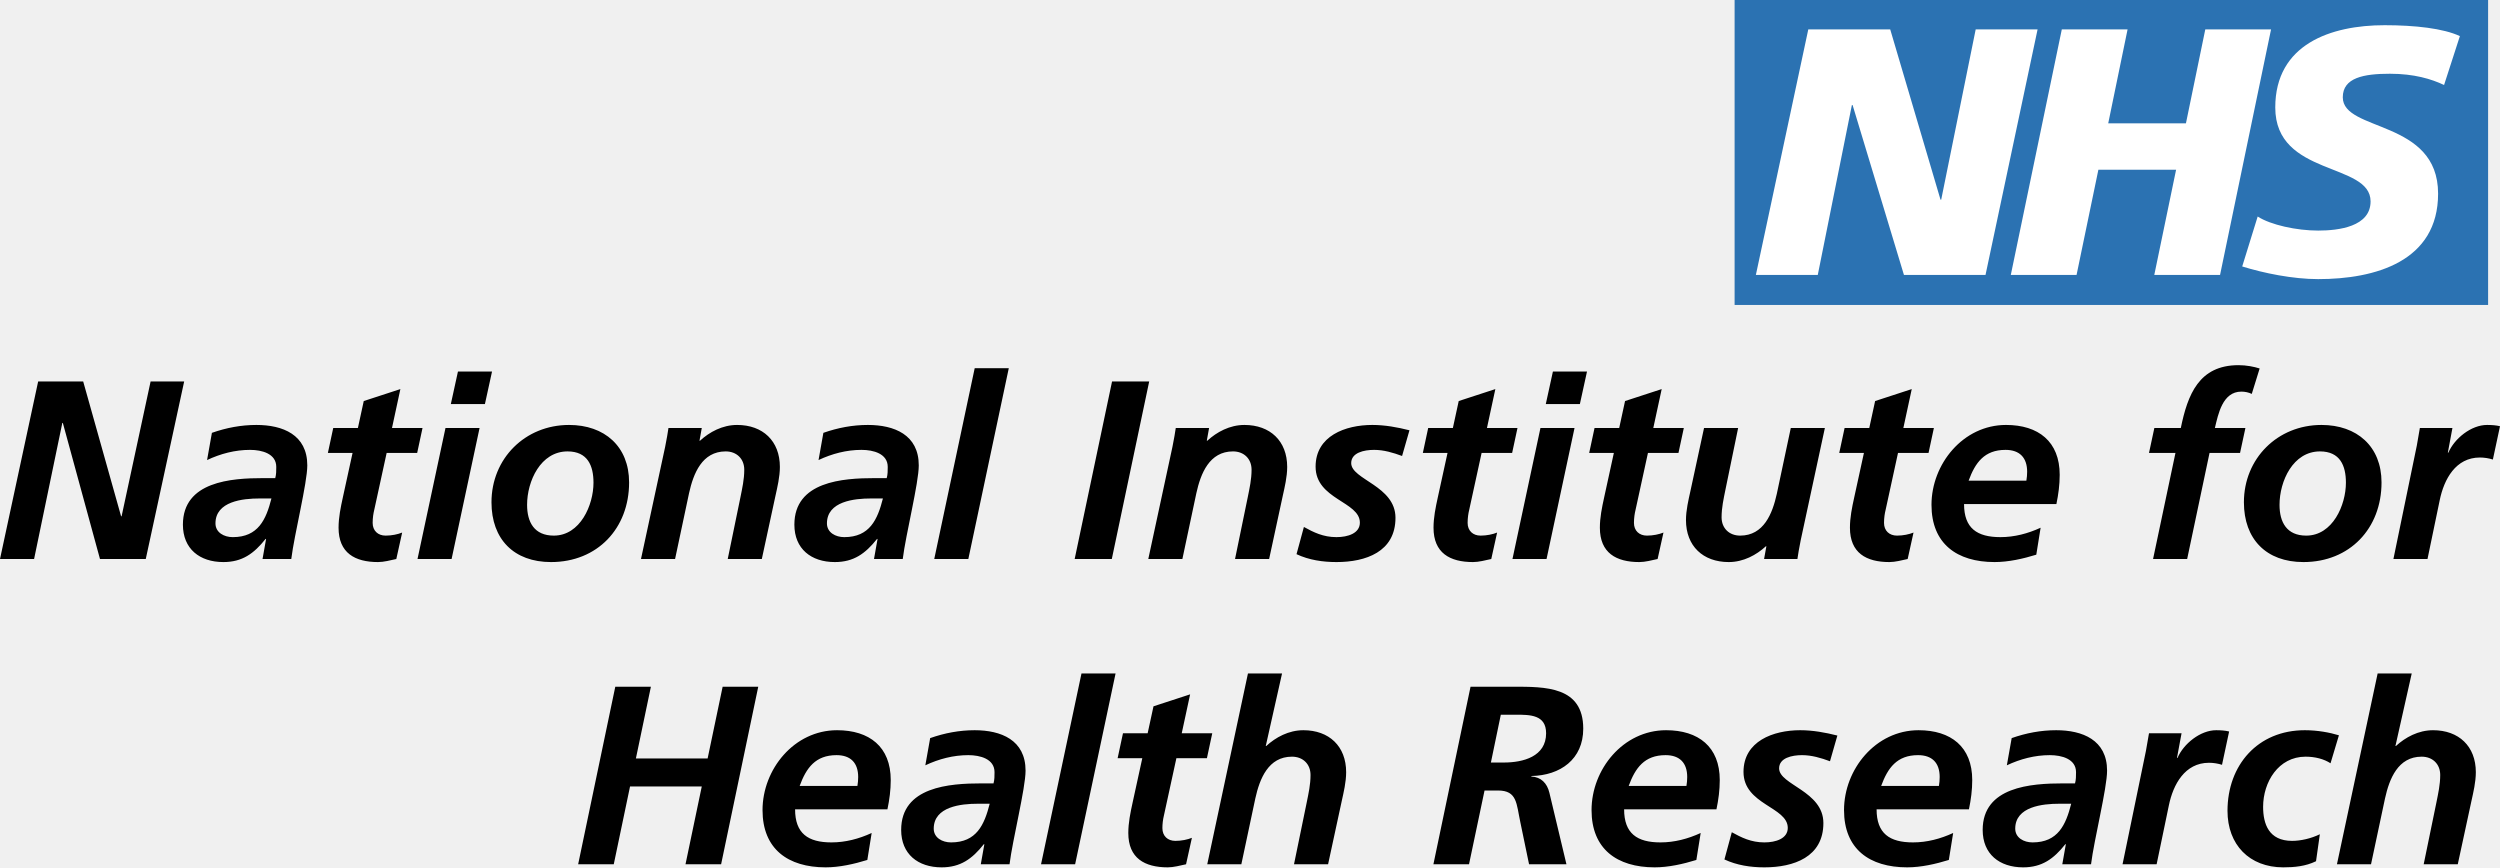
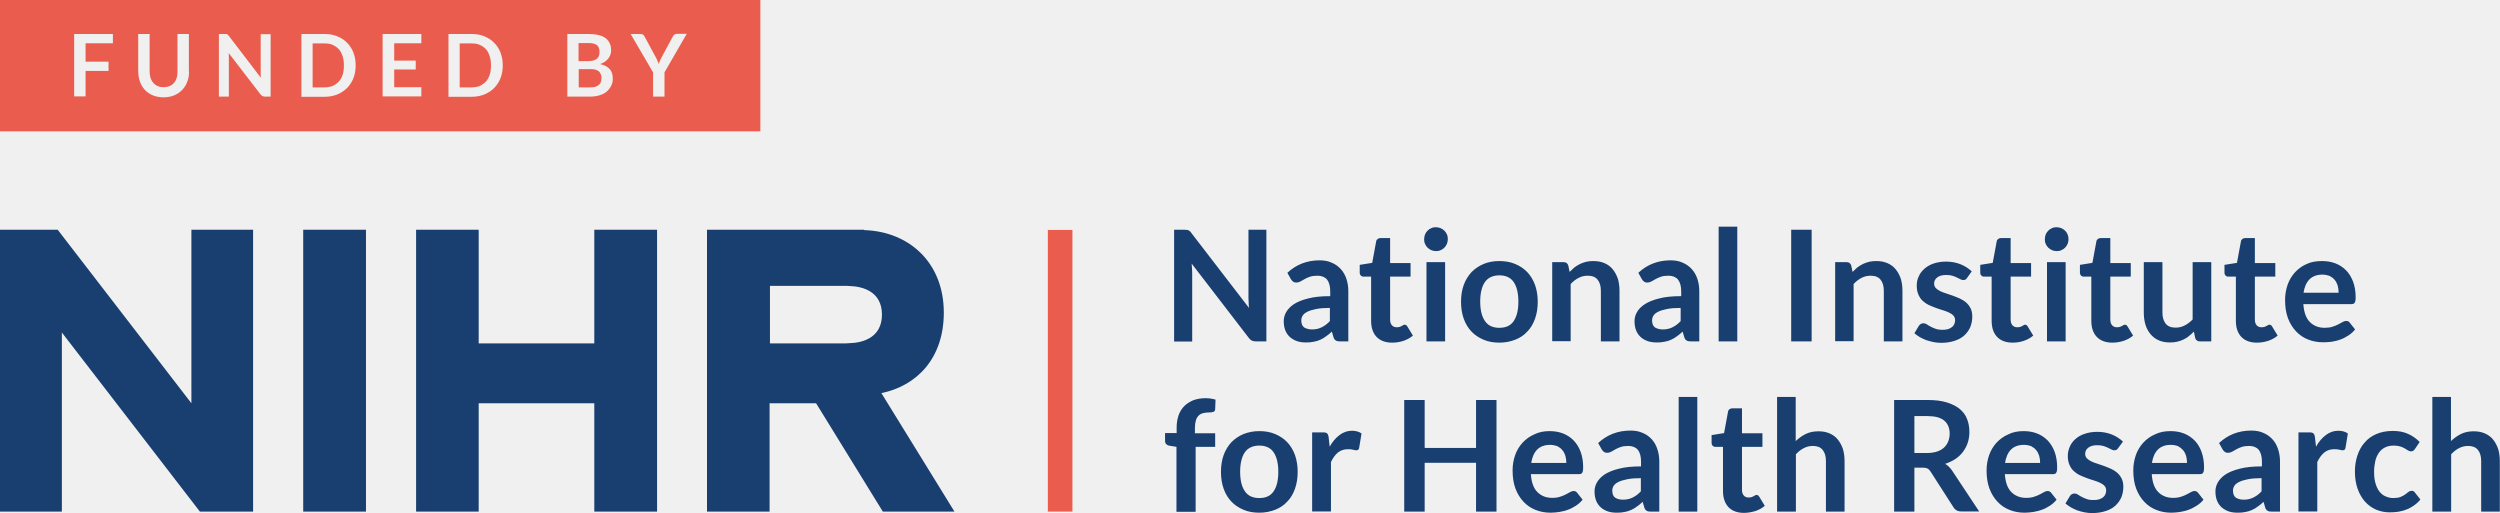
- <svg xmlns="http://www.w3.org/2000/svg" viewBox="0 0 612.792 212.599">
-   <path d="M9.354 93.5H20.39l9.291 33.049h.125l7.11-33.049h8.229l-9.416 43.523H24.507l-9.105-33.36h-.125l-6.921 33.36H0L9.354 93.5zM65.224 132.097h-.125c-2.868 3.617-5.736 5.675-10.351 5.675-5.8 0-9.915-3.242-9.915-9.167 0-10.601 11.847-11.41 19.704-11.41h2.93c.25-.874.25-1.809.25-2.745 0-3.241-3.493-4.178-6.423-4.178-3.678 0-7.233.937-10.538 2.495l1.185-6.672c3.555-1.247 7.172-1.933 10.912-1.933 6.423 0 12.471 2.37 12.471 9.915 0 4.302-3.18 16.898-3.928 22.946H64.35l.874-4.926zm-8.169-.437c6.235 0 8.169-4.302 9.478-9.477h-2.931c-4.054 0-10.787.686-10.787 6.111 0 2.245 2.119 3.366 4.24 3.366zM81.679 104.911h6.048l1.434-6.61 8.98-2.93-2.058 9.541h7.482l-1.309 6.11h-7.482l-3.056 14.03c-.187.748-.375 1.87-.375 3.118 0 1.932 1.31 3.118 3.18 3.118 1.497 0 2.993-.313 4.053-.749l-1.434 6.484c-1.434.313-3.055.749-4.489.749-5.674 0-9.666-2.245-9.666-8.418 0-2.494.5-4.927 1.061-7.482l2.369-10.85h-6.048l1.31-6.111zM109.196 104.911h8.355l-6.858 32.112h-8.356l6.859-32.112zm3.056-13.844h8.354l-1.746 7.981h-8.354l1.746-7.981zM154.203 118.254c0 11.287-7.794 19.518-19.142 19.518-9.104 0-14.591-5.612-14.591-14.653 0-10.726 8.231-18.957 19.019-18.957 8.666 0 14.714 5.238 14.714 14.092zm-8.729.063c0-4.177-1.434-7.67-6.36-7.67-6.61 0-9.915 7.295-9.915 13.096 0 4.239 1.746 7.545 6.547 7.545 6.485 0 9.728-7.485 9.728-12.971zM163.039 109.525c.375-1.934.687-3.617.811-4.614h8.167l-.56 3.118h.125c2.306-2.121 5.486-3.867 9.104-3.867 6.298 0 10.475 3.929 10.475 10.288 0 2.432-.624 4.989-1.06 6.984l-3.367 15.589h-8.356l3.118-15.151c.437-2.184.936-4.364.936-6.735 0-2.681-1.871-4.49-4.552-4.49-5.8 0-7.919 5.424-8.98 10.226l-3.428 16.15h-8.356l5.923-27.498zM215.105 132.097h-.125c-2.868 3.617-5.736 5.675-10.351 5.675-5.798 0-9.914-3.242-9.914-9.167 0-10.601 11.847-11.41 19.704-11.41h2.93c.25-.874.25-1.809.25-2.745 0-3.241-3.493-4.178-6.423-4.178-3.68 0-7.233.937-10.538 2.495l1.185-6.672c3.555-1.247 7.17-1.933 10.912-1.933 6.423 0 12.471 2.37 12.471 9.915 0 4.302-3.18 16.898-3.929 22.946h-7.045l.873-4.926zm-8.167-.437c6.235 0 8.167-4.302 9.478-9.477h-2.932c-4.052 0-10.787.686-10.787 6.111-.001 2.245 2.12 3.366 4.241 3.366zM238.913 90.257h8.356l-9.915 46.766h-8.356l9.915-46.766zM272.584 93.5h9.104l-9.166 43.523h-9.104l9.166-43.523zM287.387 109.525c.375-1.934.687-3.617.812-4.614h8.167l-.56 3.118h.125c2.308-2.121 5.487-3.867 9.104-3.867 6.296 0 10.477 3.929 10.477 10.288 0 2.432-.624 4.989-1.063 6.984l-3.364 15.589h-8.358l3.118-15.151c.438-2.184.935-4.364.935-6.735 0-2.681-1.869-4.49-4.552-4.49-5.797 0-7.919 5.424-8.979 10.226l-3.428 16.15h-8.356l5.922-27.498zM343.674 111.769c-2.183-.81-4.487-1.497-6.859-1.497-2.493 0-5.611.687-5.611 3.243 0 4.053 10.852 5.551 10.852 13.406 0 8.355-7.295 10.851-14.469 10.851-3.367 0-6.731-.499-9.789-1.933l1.809-6.673c2.369 1.31 4.738 2.493 7.98 2.493 2.808 0 5.739-.935 5.739-3.553 0-5.176-10.852-5.675-10.852-13.718 0-7.546 7.296-10.227 13.905-10.227 3.057 0 6.175.562 9.104 1.309l-1.809 6.299zM350.072 104.911h6.05l1.434-6.61 8.979-2.93-2.059 9.541h7.483l-1.309 6.11h-7.484l-3.057 14.03c-.186.748-.371 1.87-.371 3.118 0 1.932 1.309 3.118 3.179 3.118 1.498 0 2.992-.313 4.052-.749l-1.434 6.484c-1.435.313-3.054.749-4.488.749-5.675 0-9.667-2.245-9.667-8.418 0-2.494.5-4.927 1.06-7.482l2.372-10.85h-6.05l1.31-6.111zM377.589 104.911h8.354l-6.859 32.112h-8.354l6.859-32.112zm3.054-13.844h8.358l-1.748 7.981h-8.354l1.744-7.981zM390.846 104.911h6.047l1.434-6.61 8.982-2.93-2.059 9.541h7.481l-1.31 6.11h-7.481l-3.057 14.03c-.186.748-.374 1.87-.374 3.118 0 1.932 1.309 3.118 3.182 3.118 1.495 0 2.993-.313 4.053-.749l-1.435 6.484c-1.434.313-3.057.749-4.491.749-5.672 0-9.663-2.245-9.663-8.418 0-2.494.499-4.927 1.06-7.482l2.368-10.85h-6.047l1.31-6.111zM441.385 132.409c-.375 1.934-.688 3.617-.81 4.614h-8.169l.56-3.117h-.125c-2.308 2.12-5.486 3.866-9.104 3.866-6.299 0-10.477-3.929-10.477-10.289 0-2.432.624-4.989 1.06-6.983l3.367-15.588h8.358l-3.118 15.152c-.438 2.182-.938 4.364-.938 6.734 0 2.682 1.872 4.49 4.555 4.49 5.797 0 7.916-5.426 8.979-10.228l3.429-16.149h8.354l-5.921 27.498zM452.139 104.911h6.05l1.434-6.61 8.979-2.93-2.059 9.541h7.483l-1.309 6.11h-7.484l-3.054 14.03c-.188.748-.374 1.87-.374 3.118 0 1.932 1.309 3.118 3.179 3.118 1.498 0 2.992-.313 4.052-.749l-1.434 6.484c-1.434.313-3.054.749-4.488.749-5.675 0-9.663-2.245-9.663-8.418 0-2.494.496-4.927 1.06-7.482l2.368-10.85h-6.05l1.31-6.111zM481.423 123.555c0 5.924 3.178 8.104 8.914 8.104 3.432 0 6.735-.872 9.853-2.306l-1.06 6.609c-3.242.998-6.795 1.809-10.227 1.809-9.229 0-15.464-4.49-15.464-14.029 0-9.978 7.733-19.581 18.271-19.581 7.92 0 13.156 4.052 13.156 12.221 0 2.433-.311 4.802-.81 7.172h-22.633zm15.275-5.737c.125-.748.189-1.435.189-2.182 0-3.43-1.809-5.363-5.301-5.363-5.177 0-7.42 3.118-9.043 7.545h14.155zM533.241 111.021h-6.485l1.31-6.11h6.485c1.684-8.169 4.427-15.403 14.154-15.403 1.931 0 3.803.375 5.173.812l-1.931 6.235c-.749-.375-1.684-.562-2.557-.562-4.616 0-5.676 5.55-6.485 8.918h7.483l-1.313 6.11h-7.48l-5.486 26.001h-8.357l5.489-26.001zM583.752 118.254c0 11.287-7.795 19.518-19.143 19.518-9.104 0-14.59-5.612-14.59-14.653 0-10.726 8.229-18.957 19.017-18.957 8.67 0 14.716 5.238 14.716 14.092zm-8.729.063c0-4.177-1.434-7.67-6.36-7.67-6.61 0-9.913 7.295-9.913 13.096 0 4.239 1.744 7.545 6.546 7.545 6.485 0 9.727-7.485 9.727-12.971zM592.402 109.213c.25-1.372.5-2.806.746-4.302h7.983l-1.124 6.048h.125c1.498-3.493 5.611-6.797 9.479-6.797 1.06 0 2.183.062 3.182.312l-1.748 8.169c-.935-.312-2.119-.5-3.179-.5-5.925 0-8.793 5.301-9.853 10.475l-2.992 14.404h-8.355l5.736-27.809zM150.817 168.326h8.729l-3.678 17.583h17.583l3.68-17.583h8.729l-9.104 43.524h-8.729l3.99-19.081h-17.583l-3.992 19.081h-8.729l9.104-43.524zM194.89 198.38c0 5.925 3.18 8.107 8.916 8.107 3.43 0 6.735-.873 9.853-2.308l-1.061 6.61c-3.241.998-6.796 1.809-10.226 1.809-9.228 0-15.464-4.491-15.464-14.03 0-9.978 7.732-19.58 18.27-19.58 7.919 0 13.157 4.052 13.157 12.221 0 2.433-.312 4.802-.811 7.171H194.89zm15.277-5.736c.125-.749.187-1.435.187-2.184 0-3.428-1.809-5.361-5.301-5.361-5.174 0-7.42 3.118-9.042 7.545h14.156zM241.282 206.923h-.125c-2.868 3.617-5.736 5.676-10.351 5.676-5.798 0-9.915-3.243-9.915-9.168 0-10.599 11.849-11.411 19.706-11.411h2.93c.248-.871.248-1.809.248-2.743 0-3.243-3.491-4.178-6.421-4.178-3.68 0-7.234.935-10.54 2.493l1.186-6.671c3.553-1.248 7.17-1.933 10.912-1.933 6.421 0 12.471 2.368 12.471 9.913 0 4.302-3.18 16.898-3.929 22.948h-7.045l.873-4.926zm-8.169-.435c6.235 0 8.169-4.302 9.478-9.478h-2.931c-4.052 0-10.787.685-10.787 6.11 0 2.245 2.121 3.368 4.24 3.368zM265.089 165.083h8.355l-9.914 46.767h-8.356l9.915-46.767zM275.259 179.738h6.048l1.434-6.61 8.98-2.932-2.059 9.542h7.482l-1.309 6.11h-7.482l-3.055 14.03a13.218 13.218 0 0 0-.375 3.117c0 1.934 1.309 3.118 3.18 3.118 1.497 0 2.993-.313 4.052-.749l-1.434 6.485c-1.434.311-3.055.749-4.489.749-5.674 0-9.666-2.247-9.666-8.419 0-2.493.5-4.926 1.061-7.483l2.369-10.849h-6.048l1.311-6.109zM305.893 165.083h8.357l-3.991 17.771h.125c2.308-2.122 5.486-3.866 9.104-3.866 6.296 0 10.477 3.928 10.477 10.288 0 2.433-.624 4.99-1.063 6.984l-3.367 15.589h-8.354l3.117-15.153c.438-2.181.935-4.363.935-6.732 0-2.683-1.869-4.491-4.552-4.491-5.797 0-7.919 5.426-8.979 10.228l-3.429 16.149h-8.357l9.977-46.767zM360.454 168.326h10.288c8.045 0 17.337-.125 17.337 10.288 0 7.484-5.611 11.473-12.721 11.598v.125c2.369.124 3.866 1.622 4.427 3.991l4.178 17.522h-9.165l-2.122-10.228c-.995-4.612-.749-7.855-5.486-7.855h-3.304l-3.806 18.083h-8.729l9.103-43.524zm4.99 18.582h3.179c4.677 0 10.353-1.435 10.353-7.17 0-4.552-3.931-4.552-7.484-4.552h-3.617l-2.431 11.722zM398.099 198.38c0 5.925 3.178 8.107 8.914 8.107 3.432 0 6.735-.873 9.853-2.308l-1.06 6.61c-3.242.998-6.795 1.809-10.227 1.809-9.229 0-15.464-4.491-15.464-14.03 0-9.978 7.733-19.58 18.271-19.58 7.92 0 13.156 4.052 13.156 12.221 0 2.433-.311 4.802-.81 7.171h-22.633zm15.275-5.736c.125-.749.189-1.435.189-2.184 0-3.428-1.809-5.361-5.301-5.361-5.177 0-7.42 3.118-9.043 7.545h14.155zM448.561 186.597c-2.183-.813-4.487-1.498-6.859-1.498-2.493 0-5.611.685-5.611 3.242 0 4.053 10.852 5.551 10.852 13.406 0 8.357-7.295 10.852-14.469 10.852-3.367 0-6.731-.5-9.788-1.934l1.808-6.671c2.369 1.309 4.738 2.493 7.98 2.493 2.808 0 5.739-.935 5.739-3.556 0-5.173-10.852-5.673-10.852-13.717 0-7.545 7.296-10.227 13.905-10.227 3.058 0 6.175.56 9.104 1.309l-1.809 6.301zM459.985 198.38c0 5.925 3.179 8.107 8.915 8.107 3.432 0 6.735-.873 9.853-2.308l-1.06 6.61c-3.242.998-6.796 1.809-10.227 1.809-9.229 0-15.465-4.491-15.465-14.03 0-9.978 7.734-19.58 18.271-19.58 7.92 0 13.156 4.052 13.156 12.221 0 2.433-.311 4.802-.81 7.171h-22.633zm15.275-5.736c.125-.749.188-1.435.188-2.184 0-3.428-1.809-5.361-5.301-5.361-5.176 0-7.42 3.118-9.042 7.545h14.155zM506.377 206.923h-.125c-2.868 3.617-5.736 5.676-10.353 5.676-5.797 0-9.913-3.243-9.913-9.168 0-10.599 11.847-11.411 19.705-11.411h2.93c.249-.871.249-1.809.249-2.743 0-3.243-3.492-4.178-6.421-4.178-3.682 0-7.234.935-10.538 2.493l1.185-6.671c3.554-1.248 7.17-1.933 10.912-1.933 6.421 0 12.472 2.368 12.472 9.913 0 4.302-3.183 16.898-3.932 22.948h-7.045l.874-4.926zm-8.169-.435c6.235 0 8.169-4.302 9.478-9.478h-2.932c-4.053 0-10.787.685-10.787 6.11 0 2.245 2.122 3.368 4.241 3.368zM526.006 184.04c.25-1.373.499-2.808.749-4.302h7.98l-1.121 6.046h.125c1.495-3.492 5.611-6.795 9.479-6.795 1.06 0 2.18.063 3.179.311l-1.745 8.169c-.938-.311-2.122-.5-3.182-.5-5.925 0-8.793 5.301-9.853 10.478l-2.993 14.404h-8.354l5.736-27.811zM571.25 187.093c-1.62-1.06-3.803-1.62-6.11-1.62-6.671 0-10.413 6.236-10.413 12.286 0 4.177 1.373 8.354 7.109 8.354 2.059 0 4.612-.561 6.796-1.623l-.935 6.61c-2.558 1.248-5.301 1.498-8.044 1.498-8.294 0-13.656-5.551-13.656-13.845 0-11.223 7.42-19.766 18.957-19.766 3.117 0 6.11.56 8.354 1.248l-2.058 6.858zM582.799 165.083h8.354l-3.992 17.771h.125c2.309-2.122 5.49-3.866 9.104-3.866 6.3 0 10.478 3.928 10.478 10.288 0 2.433-.624 4.99-1.06 6.984l-3.367 15.589h-8.355l3.118-15.153c.436-2.181.935-4.363.935-6.732 0-2.683-1.872-4.491-4.552-4.491-5.8 0-7.919 5.426-8.979 10.228l-3.432 16.149h-8.354l9.977-46.767z" />
-   <path fill="#2B72B2" d="M425.181 0h184.694v74.749H425.181z" />
-   <path fill="#FFF" d="M443.24 7.214h20.086l12.324 41.722h.174l8.449-41.722h15.172l-12.761 60.169h-19.997L454.1 25.747h-.171l-8.36 41.636h-15.175zM505.381 7.214h16.122l-4.741 23.016h19.048l4.741-23.016h16.121l-12.498 60.169h-16.122l5.344-25.774h-19.048l-5.347 25.774h-16.118zM599.083 20.834c-3.103-1.466-7.329-2.758-13.275-2.758-6.379 0-11.552.947-11.552 5.774 0 8.534 23.362 5.345 23.362 23.619 0 16.638-15.434 20.947-29.396 20.947-6.208 0-13.36-1.464-18.618-3.103l3.79-12.241c3.188 2.069 9.569 3.448 14.828 3.448 4.999 0 12.846-.948 12.846-7.155 0-9.655-23.362-6.033-23.362-23.015 0-15.517 13.619-20.172 26.809-20.172 7.414 0 14.396.776 18.445 2.673l-3.877 11.983z" />
+ <svg xmlns="http://www.w3.org/2000/svg" viewBox="0 0 1381.9 283.5">
+   <path fill="#193F70" d="M105.8 127v95.9L31.9 127H0v155.8h34.2v-99l76.3 99h29.4V127zM167.6 127h34.7v155.8h-34.7zM328.5 127v62.8h-63.9V127H230v155.8h34.6v-59.9h63.9v59.9h34.7V127zM469.5 189.7l-1.8.1h-42.1V158h42.1l1.8.1c7.5.2 18 3.1 18 15.8 0 12.7-10.5 15.6-18 15.8m17.7 27.6c19.8-4.1 34.5-19.4 34.5-44.5 0-28-19.6-44.9-44-45.6v-.2h-86.9v155.8h34.6v-59.9h25.7l36.9 59.9h39.6l-40.4-65.5zM656.2 127.1c.3 0 .6.1.9.3.3.1.5.3.8.6.3.2.5.6.8 1l31.7 41.2c-.1-1-.2-2-.2-2.9 0-.9-.1-1.8-.1-2.7V127h9.9v61.7h-5.8c-.9 0-1.6-.1-2.2-.4-.6-.3-1.2-.8-1.7-1.5l-31.6-41.1c.1.9.1 1.8.2 2.7 0 .9.1 1.7.1 2.5v37.9h-10V127h5.9c.5 0 1 .1 1.3.1M725.2 182.1c1.1 0 2-.1 2.9-.3.9-.2 1.7-.5 2.5-.9s1.6-.9 2.3-1.4c.7-.6 1.5-1.2 2.2-2v-7.3c-3 0-5.5.2-7.5.6-2 .4-3.7.9-4.9 1.5-1.2.6-2.1 1.3-2.6 2.1s-.8 1.7-.8 2.6c0 1.9.5 3.2 1.6 4 1.2.7 2.6 1.1 4.3 1.1m20.1 6.6h-4.6c-1 0-1.7-.1-2.3-.5-.6-.3-1-.9-1.3-1.8l-.9-3.1c-1.1 1-2.1 1.9-3.2 2.6-1 .8-2.1 1.4-3.2 1.9s-2.3.9-3.6 1.1c-1.3.3-2.7.4-4.2.4-1.8 0-3.5-.2-5-.7-1.5-.5-2.8-1.3-3.9-2.2-1.1-1-2-2.2-2.6-3.7-.6-1.5-.9-3.2-.9-5.2 0-1.6.4-3.3 1.3-4.9.9-1.6 2.3-3.1 4.2-4.4 2-1.3 4.6-2.4 7.9-3.2 3.3-.9 7.4-1.3 12.3-1.3v-2.6c0-2.9-.6-5.1-1.8-6.6-1.2-1.4-3-2.1-5.3-2.1-1.7 0-3.1.2-4.2.6-1.1.4-2.1.8-2.9 1.3-.8.5-1.6.9-2.3 1.3-.7.4-1.5.6-2.3.6-.7 0-1.3-.2-1.8-.6-.5-.4-.9-.8-1.2-1.4l-1.9-3.4c4.9-4.6 10.9-6.9 17.8-6.9 2.5 0 4.8.4 6.7 1.3 2 .8 3.6 2 5 3.5s2.4 3.3 3.1 5.3c.7 2.1 1.1 4.4 1.1 6.8v27.9zM769.5 189.4c-3.7 0-6.6-1.1-8.6-3.2s-3-5.1-3-8.9v-24.4h-4.3c-.6 0-1-.2-1.4-.6-.4-.4-.6-.9-.6-1.7v-4.2l6.9-1.1 2.2-11.9c.1-.6.4-1 .8-1.3.4-.3.9-.5 1.5-.5h5.4v13.8h11.3v7.5h-11.3v23.7c0 1.4.3 2.4 1 3.2.7.8 1.6 1.1 2.7 1.1.6 0 1.2-.1 1.6-.2.4-.2.8-.3 1.1-.5.3-.2.6-.3.9-.5.2-.2.5-.2.8-.2.3 0 .6.1.8.2.2.2.4.4.6.7l3.1 5.1c-1.5 1.3-3.2 2.2-5.2 2.9-2.1.7-4.2 1-6.3 1M798.8 188.7h-10.3v-43.8h10.3v43.8zm1.5-56.5c0 .9-.2 1.8-.5 2.6-.4.8-.8 1.5-1.4 2.1-.6.6-1.3 1.1-2.1 1.4-.8.4-1.7.5-2.6.5-.9 0-1.7-.2-2.5-.5-.8-.4-1.5-.8-2.1-1.4-.6-.6-1.1-1.3-1.4-2.1-.4-.8-.5-1.6-.5-2.6 0-.9.2-1.8.5-2.6s.8-1.5 1.4-2.1c.6-.6 1.3-1.1 2.1-1.4.8-.4 1.6-.5 2.5-.5.9 0 1.8.2 2.6.5.8.4 1.5.8 2.1 1.4.6.6 1.1 1.3 1.4 2.1.4.8.5 1.7.5 2.6M828.8 181.2c3.6 0 6.2-1.2 7.9-3.7 1.7-2.5 2.6-6 2.6-10.8 0-4.7-.9-8.3-2.6-10.8-1.7-2.5-4.4-3.7-7.9-3.7-3.6 0-6.3 1.3-8 3.7-1.7 2.5-2.6 6.1-2.6 10.8 0 4.7.9 8.3 2.6 10.7 1.7 2.6 4.4 3.8 8 3.8m0-36.9c3.2 0 6.1.5 8.7 1.6 2.6 1.1 4.8 2.5 6.7 4.5 1.8 1.9 3.3 4.3 4.3 7.1s1.5 5.9 1.5 9.3c0 3.5-.5 6.6-1.5 9.4-1 2.8-2.4 5.2-4.3 7.1-1.8 2-4.1 3.5-6.7 4.5-2.6 1-5.5 1.6-8.7 1.6-3.2 0-6.1-.5-8.7-1.6-2.6-1.1-4.9-2.6-6.7-4.5-1.9-2-3.3-4.3-4.3-7.1s-1.5-5.9-1.5-9.4.5-6.6 1.5-9.3c1-2.8 2.5-5.1 4.3-7.1 1.9-1.9 4.1-3.4 6.7-4.5 2.6-1.1 5.5-1.6 8.7-1.6M858 188.7v-43.8h6.3c1.3 0 2.2.6 2.6 1.9l.7 3.5c.9-.9 1.8-1.7 2.7-2.5 1-.7 2-1.4 3.1-1.9s2.2-.9 3.4-1.2c1.2-.3 2.6-.4 4-.4 2.3 0 4.4.4 6.2 1.2 1.8.8 3.3 1.9 4.5 3.4 1.2 1.5 2.1 3.2 2.8 5.2.6 2 .9 4.3.9 6.7v27.9h-10.3v-27.9c0-2.7-.6-4.7-1.8-6.2-1.2-1.5-3-2.2-5.5-2.2-1.8 0-3.5.4-5 1.2-1.6.8-3 1.9-4.4 3.4v31.6H858zM919.1 182.1c1.1 0 2-.1 2.9-.3.9-.2 1.7-.5 2.5-.9s1.6-.9 2.3-1.4c.7-.6 1.5-1.2 2.2-2v-7.3c-3 0-5.5.2-7.5.6-2 .4-3.7.9-4.9 1.5-1.2.6-2.1 1.3-2.6 2.1s-.8 1.7-.8 2.6c0 1.9.5 3.2 1.6 4 1.2.7 2.6 1.1 4.3 1.1m20.1 6.6h-4.6c-1 0-1.8-.1-2.3-.5-.6-.3-1-.9-1.3-1.8l-.9-3.1c-1.1 1-2.1 1.9-3.2 2.6-1 .8-2.1 1.4-3.2 1.9s-2.3.9-3.6 1.1c-1.3.3-2.7.4-4.2.4-1.8 0-3.5-.2-5-.7-1.5-.5-2.9-1.3-3.9-2.2-1.1-1-2-2.2-2.6-3.7-.6-1.5-.9-3.2-.9-5.2 0-1.6.4-3.3 1.3-4.9.9-1.6 2.3-3.1 4.3-4.4 2-1.3 4.6-2.4 7.9-3.2 3.3-.9 7.4-1.3 12.3-1.3v-2.6c0-2.9-.6-5.1-1.8-6.6-1.2-1.4-3-2.1-5.3-2.1-1.7 0-3.1.2-4.2.6-1.1.4-2.1.8-2.9 1.3-.8.5-1.6.9-2.3 1.3-.7.4-1.5.6-2.3.6-.7 0-1.3-.2-1.8-.6-.5-.4-.9-.8-1.2-1.4l-1.9-3.4c4.9-4.6 10.9-6.9 17.8-6.9 2.5 0 4.8.4 6.7 1.3 2 .8 3.6 2 5 3.5s2.4 3.3 3.1 5.3c.7 2.1 1.1 4.4 1.1 6.8v27.9zM950 125.3h10.3v63.4H950zM990.1 127h11.3v61.7h-11.3zM1014.4 188.7v-43.8h6.3c1.3 0 2.2.6 2.6 1.9l.7 3.5c.9-.9 1.8-1.7 2.7-2.5 1-.7 2-1.4 3.1-1.9s2.2-.9 3.4-1.2c1.2-.3 2.6-.4 4-.4 2.3 0 4.4.4 6.2 1.2 1.8.8 3.3 1.9 4.5 3.4 1.2 1.5 2.1 3.2 2.8 5.2.6 2 .9 4.3.9 6.7v27.9h-10.3v-27.9c0-2.7-.6-4.7-1.8-6.2-1.2-1.5-3-2.2-5.5-2.2-1.8 0-3.5.4-5 1.2-1.6.8-3 1.9-4.4 3.4v31.6h-10.2zM1087.4 153.5c-.3.5-.6.8-.9 1-.3.2-.7.3-1.2.3s-1-.1-1.6-.4l-2-1c-.8-.4-1.6-.7-2.6-1-1-.3-2.1-.4-3.4-.4-2 0-3.6.4-4.8 1.3-1.2.9-1.8 2-1.8 3.5 0 .9.3 1.7.9 2.4.6.6 1.4 1.2 2.4 1.7s2.1.9 3.4 1.3c1.2.4 2.5.8 3.8 1.3 1.3.5 2.6 1 3.9 1.6 1.2.6 2.4 1.3 3.4 2.2 1 .9 1.8 2 2.4 3.2.6 1.2.9 2.8.9 4.5 0 2.1-.4 4-1.1 5.8-.8 1.8-1.9 3.3-3.3 4.6-1.4 1.3-3.2 2.3-5.4 3-2.1.7-4.6 1.1-7.3 1.1-1.5 0-2.9-.1-4.3-.4-1.4-.3-2.8-.7-4.1-1.1-1.3-.5-2.5-1.1-3.6-1.7-1.1-.7-2.1-1.4-2.9-2.1l2.4-4c.3-.5.7-.9 1.1-1.1.4-.3.9-.4 1.6-.4s1.2.2 1.8.6c.6.4 1.2.8 2 1.2.7.4 1.6.8 2.7 1.2 1 .4 2.3.6 3.9.6 1.2 0 2.3-.1 3.2-.4.9-.3 1.6-.7 2.2-1.2.6-.5 1-1.1 1.2-1.7.3-.6.4-1.3.4-2 0-1-.3-1.9-.9-2.5-.6-.7-1.4-1.2-2.4-1.7s-2.1-.9-3.4-1.3c-1.3-.4-2.6-.8-3.9-1.3-1.3-.5-2.6-1-3.9-1.6-1.3-.6-2.4-1.4-3.4-2.3-1-.9-1.8-2.1-2.4-3.5-.6-1.4-.9-3-.9-4.9 0-1.8.3-3.5 1.1-5.1.7-1.6 1.7-3 3.1-4.2 1.3-1.2 3-2.2 5-2.9 2-.7 4.4-1.1 7-1.1 2.9 0 5.6.5 8.1 1.5 2.4 1 4.4 2.3 6.1 3.9l-2.5 3.5zM1112.5 189.4c-3.7 0-6.6-1.1-8.6-3.2s-3-5.1-3-8.9v-24.4h-4.3c-.6 0-1-.2-1.4-.6-.4-.4-.6-.9-.6-1.7v-4.2l6.9-1.1 2.2-11.9c.1-.6.4-1 .8-1.3.4-.3.9-.5 1.5-.5h5.4v13.8h11.3v7.5h-11.3v23.7c0 1.4.3 2.4 1 3.2.7.8 1.6 1.1 2.7 1.1.6 0 1.2-.1 1.6-.2.4-.2.8-.3 1.1-.5.3-.2.6-.3.9-.5.2-.2.5-.2.7-.2.3 0 .6.1.8.2.2.2.4.4.6.7l3.1 5.1c-1.5 1.3-3.2 2.2-5.2 2.9-2 .7-4.1 1-6.2 1M1141.8 188.7h-10.3v-43.8h10.3v43.8zm1.6-56.5c0 .9-.2 1.8-.5 2.6-.4.8-.8 1.5-1.4 2.1-.6.6-1.3 1.1-2.1 1.4-.8.4-1.7.5-2.6.5-.9 0-1.7-.2-2.5-.5-.8-.4-1.5-.8-2.1-1.4-.6-.6-1.1-1.3-1.4-2.1-.4-.8-.5-1.6-.5-2.6 0-.9.2-1.8.5-2.6s.8-1.5 1.4-2.1c.6-.6 1.3-1.1 2.1-1.4.8-.4 1.6-.5 2.5-.5.9 0 1.8.2 2.6.5.8.4 1.5.8 2.1 1.4.6.6 1.1 1.3 1.4 2.1.3.8.5 1.7.5 2.6M1167.6 189.4c-3.7 0-6.6-1.1-8.6-3.2s-3-5.1-3-8.9v-24.4h-4.3c-.6 0-1-.2-1.4-.6-.4-.4-.6-.9-.6-1.7v-4.2l6.9-1.1 2.2-11.9c.1-.6.4-1 .8-1.3.4-.3.9-.5 1.5-.5h5.4v13.8h11.3v7.5h-11.3v23.7c0 1.4.3 2.4 1 3.2.7.8 1.6 1.1 2.7 1.1.6 0 1.2-.1 1.6-.2.4-.2.8-.3 1.1-.5.3-.2.6-.3.9-.5.2-.2.5-.2.8-.2.3 0 .6.1.8.2.2.2.4.4.6.7l3.1 5.1c-1.5 1.3-3.2 2.2-5.2 2.9-2.2.7-4.2 1-6.3 1M1195.3 144.9v27.8c0 2.7.6 4.7 1.8 6.2 1.2 1.5 3 2.2 5.5 2.2 1.8 0 3.5-.4 5-1.2 1.6-.8 3-1.9 4.4-3.3v-31.7h10.3v43.8h-6.3c-1.3 0-2.2-.6-2.6-1.9l-.7-3.5c-.9.9-1.8 1.7-2.8 2.5-.9.8-2 1.4-3 1.9-1.1.5-2.2.9-3.5 1.2-1.2.3-2.6.4-4 .4-2.3 0-4.4-.4-6.2-1.2-1.8-.8-3.3-2-4.5-3.4-1.2-1.5-2.2-3.2-2.8-5.3-.6-2-.9-4.3-.9-6.7v-27.8h10.3zM1247.5 189.4c-3.7 0-6.6-1.1-8.6-3.2s-3-5.1-3-8.9v-24.4h-4.3c-.6 0-1-.2-1.4-.6-.4-.4-.6-.9-.6-1.7v-4.2l6.9-1.1 2.2-11.9c.1-.6.4-1 .8-1.3.4-.3.9-.5 1.5-.5h5.4v13.8h11.3v7.5h-11.3v23.7c0 1.4.3 2.4 1 3.2.7.8 1.6 1.1 2.7 1.1.6 0 1.2-.1 1.6-.2.4-.2.8-.3 1.1-.5.3-.2.6-.3.9-.5.2-.2.5-.2.8-.2.3 0 .6.1.8.2.2.2.4.4.6.7l3.1 5.1c-1.5 1.3-3.2 2.2-5.2 2.9-2.2.7-4.2 1-6.3 1M1283.7 151.8c-3 0-5.4.9-7.1 2.6-1.7 1.7-2.8 4.2-3.3 7.4h19.4c0-1.4-.2-2.6-.5-3.9-.4-1.2-.9-2.3-1.7-3.2-.7-.9-1.7-1.6-2.8-2.2-1.2-.4-2.5-.7-4-.7m-.2-7.5c2.7 0 5.2.4 7.5 1.3s4.2 2.2 5.9 3.9c1.6 1.7 2.9 3.8 3.8 6.2.9 2.5 1.4 5.3 1.4 8.4 0 .8 0 1.5-.1 2s-.2.9-.4 1.2c-.2.3-.4.5-.7.6-.3.1-.7.2-1.2.2h-26.5c.3 4.5 1.5 7.8 3.6 9.9 2.1 2.1 4.8 3.2 8.2 3.2 1.7 0 3.1-.2 4.3-.6 1.2-.4 2.3-.8 3.2-1.3.9-.5 1.7-.9 2.4-1.3s1.3-.6 2-.6c.4 0 .8.1 1.1.2.3.2.6.4.8.7l3 3.8c-1.1 1.4-2.4 2.5-3.8 3.4-1.4.9-2.9 1.7-4.4 2.2-1.5.6-3.1.9-4.7 1.2-1.6.2-3.2.3-4.7.3-3 0-5.8-.5-8.3-1.5-2.6-1-4.8-2.5-6.7-4.5-1.9-2-3.4-4.4-4.5-7.3-1.1-2.9-1.6-6.3-1.6-10.1 0-3 .5-5.8 1.4-8.4.9-2.6 2.3-4.9 4.1-6.9 1.8-1.9 3.9-3.5 6.5-4.6 2.3-1.1 5.2-1.6 8.4-1.6M650.3 282.8V247l-3.7-.6c-.8-.1-1.5-.4-1.9-.9-.5-.4-.7-1-.7-1.8v-4.3h6.4v-3.2c0-2.5.4-4.7 1.1-6.7.7-2 1.8-3.7 3.2-5.1 1.4-1.4 3.1-2.4 5-3.2 2-.7 4.2-1.1 6.7-1.1 2 0 3.8.3 5.5.8l-.2 5.3c-.1.8-.4 1.3-1.1 1.5-.7.2-1.5.3-2.4.3-1.2 0-2.3.1-3.3.4-1 .3-1.8.7-2.4 1.4-.7.7-1.2 1.6-1.5 2.7-.3 1.1-.5 2.4-.5 4.1v2.9h11.2v7.5h-10.8v35.9h-10.6zM696.1 275.3c3.6 0 6.2-1.2 7.9-3.7 1.7-2.5 2.6-6 2.6-10.8 0-4.7-.9-8.3-2.6-10.8-1.7-2.5-4.4-3.7-7.9-3.7-3.6 0-6.3 1.3-8 3.7-1.7 2.5-2.6 6.1-2.6 10.8 0 4.7.9 8.3 2.6 10.7 1.7 2.6 4.4 3.8 8 3.8m0-37c3.2 0 6.1.5 8.7 1.6 2.6 1.1 4.8 2.5 6.7 4.5 1.8 1.9 3.3 4.3 4.3 7.1s1.5 5.9 1.5 9.3c0 3.5-.5 6.6-1.5 9.4-1 2.8-2.4 5.2-4.3 7.1-1.8 2-4.1 3.5-6.7 4.5-2.6 1-5.5 1.6-8.7 1.6-3.2 0-6.1-.5-8.7-1.6-2.6-1.1-4.9-2.6-6.7-4.5-1.9-2-3.3-4.3-4.3-7.1s-1.5-5.9-1.5-9.4c0-3.4.5-6.6 1.5-9.3 1-2.8 2.5-5.1 4.3-7.1 1.9-1.9 4.1-3.4 6.7-4.5 2.6-1 5.5-1.6 8.7-1.6M725.3 282.8V239h6.1c1.1 0 1.8.2 2.2.6.4.4.7 1.1.8 2l.6 5.3c1.5-2.7 3.3-4.8 5.4-6.4 2.1-1.6 4.4-2.4 6.9-2.4 2.1 0 3.9.5 5.3 1.5l-1.3 7.9c-.1.5-.3.9-.5 1.1-.3.2-.7.3-1.1.3-.4 0-1-.1-1.7-.3-.7-.2-1.7-.3-2.9-.3-2.1 0-4 .6-5.5 1.8-1.5 1.2-2.8 3-3.9 5.3v27.3h-10.4zM815.9 221.1v26.5h-28.4v-26.5h-11.3v61.7h11.3v-27h28.4v27h11.3v-61.7zM856.8 245.9c-3 0-5.4.9-7.1 2.6-1.7 1.7-2.8 4.2-3.3 7.4h19.4a16 16 0 0 0-.5-3.9c-.4-1.2-.9-2.3-1.7-3.2-.7-.9-1.7-1.6-2.8-2.2-1.2-.4-2.5-.7-4-.7m-.3-7.6c2.7 0 5.2.4 7.5 1.3s4.2 2.2 5.9 3.9c1.6 1.7 2.9 3.8 3.8 6.2.9 2.5 1.4 5.3 1.4 8.4 0 .8 0 1.5-.1 2s-.2.9-.4 1.2c-.2.3-.4.5-.7.6-.3.1-.7.2-1.2.2h-26.5c.3 4.5 1.5 7.8 3.6 9.9 2.1 2.1 4.8 3.2 8.2 3.2 1.7 0 3.1-.2 4.3-.6 1.2-.4 2.3-.8 3.2-1.3.9-.5 1.7-.9 2.4-1.3s1.3-.6 2-.6c.4 0 .8.1 1.1.3.3.2.6.4.8.7l3 3.8c-1.1 1.4-2.4 2.5-3.8 3.4-1.4.9-2.9 1.7-4.4 2.2-1.5.6-3.1.9-4.7 1.2-1.6.2-3.2.4-4.7.4-3 0-5.8-.5-8.3-1.5-2.6-1-4.8-2.5-6.7-4.5-1.9-2-3.4-4.4-4.5-7.3-1.1-2.9-1.6-6.3-1.6-10.1 0-3 .5-5.8 1.4-8.4.9-2.6 2.3-4.9 4.1-6.9 1.8-1.9 3.9-3.5 6.5-4.6 2.4-1.2 5.2-1.8 8.4-1.8M897.1 276.2c1.1 0 2-.1 2.9-.3.9-.2 1.7-.5 2.5-.9s1.6-.9 2.3-1.4c.7-.6 1.5-1.2 2.2-2v-7.3c-3 0-5.5.2-7.5.6-2 .4-3.7.9-4.9 1.5-1.2.6-2.1 1.3-2.6 2.1s-.8 1.7-.8 2.6c0 1.9.5 3.2 1.6 4 1.1.7 2.5 1.1 4.3 1.1m20 6.6h-4.6c-1 0-1.8-.1-2.3-.5-.6-.3-1-.9-1.3-1.8l-.9-3.1c-1.1 1-2.1 1.9-3.2 2.6-1 .8-2.1 1.4-3.2 1.9s-2.3.9-3.6 1.1c-1.3.3-2.7.4-4.2.4-1.8 0-3.5-.2-5-.7-1.5-.5-2.9-1.3-3.9-2.2-1.1-1-2-2.2-2.6-3.7-.6-1.5-.9-3.2-.9-5.2 0-1.6.4-3.3 1.3-4.9.9-1.6 2.3-3.1 4.2-4.4 2-1.3 4.6-2.4 7.9-3.2 3.3-.9 7.4-1.3 12.3-1.3v-2.6c0-2.9-.6-5.1-1.8-6.6-1.2-1.4-3-2.1-5.3-2.1-1.7 0-3.1.2-4.2.6-1.1.4-2.1.8-2.9 1.3-.8.5-1.6.9-2.3 1.3-.7.4-1.5.6-2.3.6-.7 0-1.3-.2-1.8-.6-.5-.4-.9-.8-1.2-1.4l-1.9-3.4c4.9-4.6 10.9-6.9 17.9-6.9 2.5 0 4.7.4 6.7 1.3 2 .8 3.6 2 5 3.5s2.4 3.3 3.1 5.4c.7 2.1 1.1 4.4 1.1 6.8v27.8zM927.9 219.4h10.3v63.4h-10.3zM964 283.5c-3.7 0-6.6-1.1-8.6-3.2-2-2.2-3-5.1-3-8.9V247h-4.3c-.6 0-1-.2-1.4-.6-.4-.4-.6-.9-.6-1.7v-4.2l6.9-1.1 2.2-11.9c.1-.6.4-1 .8-1.3.4-.3.9-.5 1.5-.5h5.4v13.8h11.3v7.5h-11.3v23.7c0 1.4.3 2.4 1 3.2.7.8 1.6 1.1 2.7 1.1.6 0 1.2-.1 1.6-.2.4-.2.8-.3 1.1-.5.3-.2.6-.3.9-.5.2-.2.5-.2.8-.2.3 0 .6.1.8.2.2.2.4.4.6.7l3.1 5.1c-1.5 1.3-3.2 2.2-5.2 2.9-2.1.6-4.2 1-6.3 1M982.3 282.8v-63.4h10.3v24.4c1.7-1.6 3.5-2.9 5.5-3.9s4.4-1.5 7.1-1.5c2.3 0 4.4.4 6.2 1.2 1.8.8 3.3 1.9 4.5 3.4 1.2 1.5 2.1 3.2 2.8 5.2.6 2 .9 4.3.9 6.7v27.9h-10.3v-27.9c0-2.7-.6-4.7-1.8-6.2-1.2-1.5-3-2.2-5.4-2.2-1.8 0-3.5.4-5 1.2-1.6.8-3 1.9-4.4 3.4v31.7h-10.4zM1058.2 250.4h7c2.1 0 4-.3 5.5-.8 1.6-.5 2.9-1.3 3.9-2.2 1-1 1.8-2.1 2.3-3.4.5-1.3.8-2.7.8-4.3 0-3.1-1-5.5-3-7.2-2-1.7-5.1-2.5-9.3-2.5h-7.2v20.4zm0 8.3v24.1H1047v-61.7h18.4c4.1 0 7.7.4 10.6 1.3 2.9.9 5.4 2.1 7.2 3.6 1.9 1.6 3.3 3.4 4.1 5.6.9 2.2 1.3 4.6 1.3 7.2 0 2.1-.3 4-.9 5.9-.6 1.8-1.5 3.5-2.6 5s-2.5 2.8-4.2 4c-1.7 1.1-3.6 2-5.7 2.7 1.4.8 2.6 2 3.7 3.5l15.1 22.8h-10c-1 0-1.8-.2-2.5-.6-.7-.4-1.3-1-1.7-1.7l-12.7-19.8c-.5-.7-1-1.3-1.6-1.6-.6-.3-1.4-.5-2.5-.5h-4.8zM1118.7 245.9c-3 0-5.4.9-7.1 2.6-1.7 1.7-2.8 4.2-3.3 7.4h19.4a16 16 0 0 0-.5-3.9c-.4-1.2-.9-2.3-1.7-3.2-.7-.9-1.7-1.6-2.8-2.2-1.1-.4-2.5-.7-4-.7m-.2-7.6c2.7 0 5.2.4 7.5 1.3s4.2 2.2 5.9 3.9c1.6 1.7 2.9 3.8 3.8 6.2.9 2.5 1.4 5.3 1.4 8.4 0 .8 0 1.5-.1 2s-.2.9-.4 1.2c-.2.3-.4.5-.7.6-.3.1-.7.2-1.2.2h-26.5c.3 4.5 1.5 7.8 3.6 9.9 2.1 2.1 4.8 3.2 8.2 3.2 1.7 0 3.1-.2 4.3-.6 1.2-.4 2.3-.8 3.2-1.3.9-.5 1.7-.9 2.4-1.3s1.3-.6 2-.6c.4 0 .8.1 1.1.3.3.2.6.4.8.7l3 3.8c-1.1 1.4-2.4 2.5-3.8 3.4-1.4.9-2.9 1.7-4.4 2.2-1.6.6-3.1.9-4.7 1.2-1.6.2-3.2.4-4.7.4-3 0-5.8-.5-8.3-1.5-2.6-1-4.8-2.5-6.7-4.5-1.9-2-3.4-4.4-4.5-7.3-1.1-2.9-1.6-6.3-1.6-10.1 0-3 .5-5.8 1.4-8.4.9-2.6 2.3-4.9 4.1-6.9 1.8-1.9 3.9-3.5 6.5-4.6 2.3-1.2 5.2-1.8 8.4-1.8M1170.9 247.6c-.3.5-.6.8-.9 1-.3.2-.7.3-1.2.3s-1-.1-1.6-.4l-2-1c-.8-.4-1.6-.7-2.6-1-1-.3-2.1-.4-3.4-.4-2 0-3.6.4-4.8 1.3-1.2.9-1.8 2-1.8 3.5 0 .9.3 1.7.9 2.4.6.6 1.4 1.2 2.4 1.7s2.1.9 3.4 1.3c1.2.4 2.5.8 3.8 1.3 1.3.5 2.6 1 3.9 1.6 1.3.6 2.4 1.3 3.4 2.2 1 .9 1.8 2 2.4 3.2.6 1.3.9 2.8.9 4.5 0 2.1-.4 4-1.1 5.8-.8 1.8-1.9 3.3-3.3 4.6-1.4 1.3-3.2 2.3-5.4 3-2.1.7-4.6 1.1-7.3 1.1-1.5 0-2.9-.1-4.3-.4-1.4-.3-2.8-.6-4.1-1.1-1.3-.5-2.5-1.1-3.6-1.7-1.1-.7-2.1-1.4-2.9-2.1l2.4-4c.3-.5.7-.9 1.1-1.1.4-.3.9-.4 1.6-.4s1.2.2 1.8.6c.6.4 1.2.8 2 1.2.7.4 1.6.8 2.7 1.2 1 .4 2.3.6 3.9.6 1.2 0 2.3-.1 3.2-.4.9-.3 1.6-.7 2.2-1.2.6-.5 1-1.1 1.2-1.7.3-.6.4-1.3.4-2 0-1-.3-1.9-.9-2.5-.6-.7-1.4-1.2-2.4-1.7s-2.1-.9-3.4-1.3c-1.3-.4-2.6-.8-3.9-1.3-1.3-.5-2.6-1-3.9-1.6-1.3-.6-2.4-1.4-3.4-2.3-1-.9-1.8-2.1-2.4-3.5-.6-1.4-.9-3-.9-4.9 0-1.8.4-3.5 1.1-5.1.7-1.6 1.7-3 3.1-4.2 1.3-1.2 3-2.2 5.1-2.9 2-.7 4.4-1.1 7-1.1 2.9 0 5.6.5 8.1 1.5 2.4 1 4.4 2.3 6.1 3.9l-2.6 3.5zM1199.9 245.9c-3 0-5.4.9-7.1 2.6-1.7 1.7-2.8 4.2-3.3 7.4h19.4a16 16 0 0 0-.5-3.9c-.4-1.2-.9-2.3-1.7-3.2-.8-.9-1.7-1.6-2.8-2.2-1.1-.4-2.4-.7-4-.7m-.2-7.6c2.7 0 5.2.4 7.5 1.3s4.2 2.2 5.9 3.9c1.7 1.7 2.9 3.8 3.8 6.2.9 2.5 1.4 5.3 1.4 8.4 0 .8 0 1.5-.1 2s-.2.9-.4 1.2c-.2.3-.4.5-.7.6-.3.1-.7.2-1.2.2h-26.5c.3 4.5 1.5 7.8 3.6 9.9 2.1 2.1 4.8 3.2 8.2 3.2 1.7 0 3.1-.2 4.3-.6 1.2-.4 2.3-.8 3.2-1.3.9-.5 1.7-.9 2.4-1.3s1.3-.6 2-.6c.4 0 .8.1 1.1.3.3.2.6.4.8.7l3 3.8c-1.1 1.4-2.4 2.5-3.9 3.4-1.4.9-2.9 1.7-4.4 2.2-1.5.6-3.1.9-4.7 1.2-1.6.2-3.2.4-4.7.4-3 0-5.8-.5-8.3-1.5-2.6-1-4.8-2.5-6.7-4.5-1.9-2-3.4-4.4-4.5-7.3-1.1-2.9-1.6-6.3-1.6-10.1 0-3 .5-5.8 1.4-8.4.9-2.6 2.3-4.9 4.1-6.9 1.8-1.9 3.9-3.5 6.5-4.6 2.4-1.2 5.3-1.8 8.5-1.8M1240.2 276.2c1.1 0 2-.1 2.9-.3.9-.2 1.7-.5 2.5-.9s1.6-.9 2.3-1.4c.7-.6 1.5-1.2 2.2-2v-7.3c-3 0-5.5.2-7.5.6-2 .4-3.7.9-4.9 1.5-1.2.6-2.1 1.3-2.6 2.1s-.8 1.7-.8 2.6c0 1.9.5 3.2 1.6 4 1.2.7 2.6 1.1 4.3 1.1m20.1 6.6h-4.6c-1 0-1.7-.1-2.3-.5-.6-.3-1-.9-1.3-1.8l-.9-3.1c-1.1 1-2.1 1.9-3.2 2.6-1 .8-2.1 1.4-3.2 1.9s-2.3.9-3.6 1.1c-1.3.3-2.7.4-4.2.4-1.8 0-3.5-.2-5-.7-1.5-.5-2.8-1.3-3.9-2.2-1.1-1-2-2.2-2.6-3.7-.6-1.5-.9-3.2-.9-5.2 0-1.6.4-3.3 1.3-4.9.9-1.6 2.3-3.1 4.2-4.4 2-1.3 4.6-2.4 7.9-3.2 3.3-.9 7.4-1.3 12.3-1.3v-2.6c0-2.9-.6-5.1-1.8-6.6-1.2-1.4-3-2.1-5.3-2.1-1.7 0-3.1.2-4.2.6-1.1.4-2.1.8-2.9 1.3-.8.5-1.6.9-2.3 1.3-.7.4-1.5.6-2.3.6-.7 0-1.3-.2-1.8-.6-.5-.4-.9-.8-1.2-1.4l-1.9-3.4c4.9-4.6 10.9-6.9 17.8-6.9 2.5 0 4.8.4 6.7 1.3 2 .8 3.6 2 5 3.5s2.4 3.3 3.1 5.4c.7 2.1 1.1 4.4 1.1 6.8v27.8zM1270.5 282.8V239h6.1c1.1 0 1.8.2 2.2.6.4.4.7 1.1.8 2l.6 5.3c1.5-2.7 3.3-4.8 5.4-6.4 2.1-1.6 4.4-2.4 6.9-2.4 2.1 0 3.9.5 5.3 1.5l-1.3 7.9c-.1.5-.3.9-.5 1.1-.3.2-.7.3-1.1.3-.4 0-1-.1-1.7-.3-.7-.2-1.7-.3-2.9-.3-2.2 0-4 .6-5.5 1.8-1.5 1.2-2.8 3-3.9 5.3v27.3h-10.4zM1334.8 248.3c-.3.4-.6.7-.9.9-.3.2-.7.3-1.3.3-.5 0-1-.2-1.5-.5s-1.1-.7-1.8-1.1c-.7-.4-1.5-.8-2.5-1.1-1-.3-2.1-.5-3.6-.5-1.8 0-3.4.3-4.8 1s-2.5 1.6-3.4 2.9c-.9 1.3-1.6 2.8-2 4.5-.4 1.8-.7 3.8-.7 6 0 2.3.2 4.4.7 6.2.5 1.8 1.2 3.4 2.1 4.6.9 1.2 2 2.2 3.4 2.8 1.3.6 2.8 1 4.4 1 1.6 0 3-.2 4-.6 1-.4 1.9-.9 2.6-1.4.7-.5 1.3-1 1.8-1.4.5-.4 1.1-.6 1.7-.6.8 0 1.5.3 1.9 1l3 3.8c-1.1 1.4-2.4 2.5-3.7 3.4-1.3.9-2.7 1.7-4.2 2.2-1.4.6-2.9.9-4.5 1.2-1.5.2-3.1.3-4.6.3-2.6 0-5.1-.5-7.5-1.5-2.3-1-4.4-2.5-6.1-4.4-1.7-1.9-3.1-4.3-4.1-7.1-1-2.8-1.5-6-1.5-9.6 0-3.2.5-6.2 1.4-8.9.9-2.7 2.2-5.1 4-7.1 1.7-2 3.9-3.6 6.5-4.7s5.6-1.7 9-1.7c3.2 0 6 .5 8.4 1.6 2.4 1 4.6 2.6 6.5 4.5l-2.7 4zM1344.5 282.8v-63.4h10.3v24.4c1.7-1.6 3.5-2.9 5.5-3.9s4.4-1.5 7.1-1.5c2.3 0 4.4.4 6.2 1.2 1.8.8 3.3 1.9 4.5 3.4 1.2 1.5 2.1 3.2 2.8 5.2.6 2 .9 4.3.9 6.7v27.9h-10.3v-27.9c0-2.7-.6-4.7-1.8-6.2-1.2-1.5-3-2.2-5.4-2.2-1.8 0-3.5.4-5 1.2-1.6.8-3 1.9-4.4 3.4v31.7h-10.4z" />
+   <path fill="#EA5D4E" d="M579.2 127.1h13.6v155.7h-13.6zM268.6 27.2c-.9-1-2.1-1.8-3.4-2.4-1.3-.6-2.8-.8-4.5-.8h-6.6v24.3h6.6c1.7 0 3.2-.3 4.5-.8 1.3-.6 2.4-1.4 3.4-2.4.9-1 1.6-2.3 2.1-3.8s.7-3.2.7-5.1c0-1.9-.2-3.6-.7-5.1-.5-1.6-1.2-2.9-2.1-3.9M187.3 27.2c-.9-1-2.1-1.8-3.4-2.4-1.3-.6-2.8-.8-4.5-.8h-6.6v24.3h6.6c1.7 0 3.2-.3 4.5-.8 1.3-.6 2.4-1.4 3.4-2.4.9-1 1.6-2.3 2.1-3.8s.7-3.2.7-5.1c0-1.9-.2-3.6-.7-5.1-.5-1.6-1.2-2.9-2.1-3.9M329.8 32.6c1.1-.8 1.6-2.1 1.6-3.8 0-1.8-.5-3.1-1.5-3.9-1-.8-2.6-1.1-4.7-1.1h-5.4v10h5c2.3 0 3.9-.4 5-1.2M331.1 39.5c-.5-.4-1.1-.7-1.9-1-.8-.2-1.7-.3-2.9-.3h-6.4v10.1h6.4c1.2 0 2.2-.1 3-.4.8-.3 1.4-.7 1.9-1.1.5-.5.8-1 1-1.7.2-.6.3-1.3.3-2 0-.8-.1-1.4-.4-2-.2-.6-.5-1.1-1-1.6" />
+   <path fill="#EA5D4E" d="M367.3 40v13.4H361V40l-12.4-21.2h5.6c.6 0 1 .1 1.3.4.3.3.6.6.8 1l6.2 11.5c.4.7.7 1.3.9 1.9.3.6.5 1.2.7 1.8.2-.6.4-1.2.7-1.8.3-.6.6-1.2.9-1.9l6.2-11.5c.2-.4.4-.7.8-1 .4-.3.8-.5 1.3-.5h5.6L367.3 40zm-29.4 7.3c-.6 1.2-1.4 2.3-2.4 3.2-1 .9-2.3 1.6-3.9 2.1-1.5.5-3.3.8-5.2.8h-12.8V18.8h11.7c2.2 0 4.1.2 5.7.6 1.6.4 2.9 1 3.9 1.8s1.7 1.8 2.2 2.9c.5 1.1.7 2.4.7 3.8 0 .8-.1 1.6-.4 2.3-.2.7-.6 1.4-1.1 2.1-.5.6-1.1 1.2-1.9 1.8-.8.5-1.7 1-2.7 1.3 4.7 1.1 7 3.6 7 7.7.1 1.6-.2 2.9-.8 4.2m-61.2-4.2c-.8 2.1-2 3.9-3.5 5.5-1.5 1.5-3.3 2.7-5.4 3.6-2.1.8-4.5 1.3-7 1.3h-12.9V18.8h12.9c2.6 0 4.9.4 7 1.3 2.1.9 3.9 2 5.4 3.6 1.5 1.5 2.7 3.3 3.5 5.5.8 2.1 1.2 4.4 1.2 7 0 2.4-.4 4.8-1.2 6.9m-43.8-19.2h-15v9.6h11.9v4.9h-11.9v9.8h15v5.1h-21.4V18.8h21.4v5.1zm-37.5 19.2c-.8 2.1-2 3.9-3.5 5.5-1.5 1.5-3.3 2.7-5.4 3.6-2.1.8-4.4 1.3-7 1.3h-12.9V18.8h12.9c2.6 0 4.9.4 7 1.3 2.1.9 3.9 2 5.4 3.6 1.5 1.5 2.7 3.3 3.5 5.5.8 2.1 1.2 4.4 1.2 7 0 2.4-.4 4.8-1.2 6.9m-45.8 10.3h-3.2c-.5 0-.9-.1-1.3-.3-.3-.2-.7-.4-1-.8l-17.7-23c.1 1.1.1 2 .1 2.9v21.2H121V18.8h4c.2 0 .4.1.5.1.1.1.3.2.4.3l.5.5L144.2 43c-.1-.6-.1-1.1-.1-1.6V18.9h5.5v34.5zm-45.1-13.9c0 2.1-.3 4-1 5.7-.6 1.7-1.6 3.3-2.8 4.5-1.2 1.3-2.7 2.3-4.4 3-1.7.7-3.7 1.1-5.9 1.1s-4.2-.4-5.9-1.1c-1.7-.7-3.2-1.7-4.4-3-1.1-1.2-2.1-2.7-2.7-4.5-.6-1.7-1-3.6-1-5.7V18.8h6.3v20.7c0 1.3.2 2.5.5 3.6.4 1.1.9 2 1.5 2.7.7.8 1.5 1.3 2.4 1.8 1 .4 2.1.6 3.3.6 1.2 0 2.3-.2 3.3-.6 1-.4 1.8-1 2.4-1.7.7-.7 1.2-1.7 1.5-2.7.4-1.1.5-2.3.5-3.6V18.8h6.3v20.7zM62.3 23.9h-15v10.2H60v5.1H47.3v14.1H41V18.8h21.4v5.1zM0 72.6h420.3V0H0v72.6z" />
</svg>
